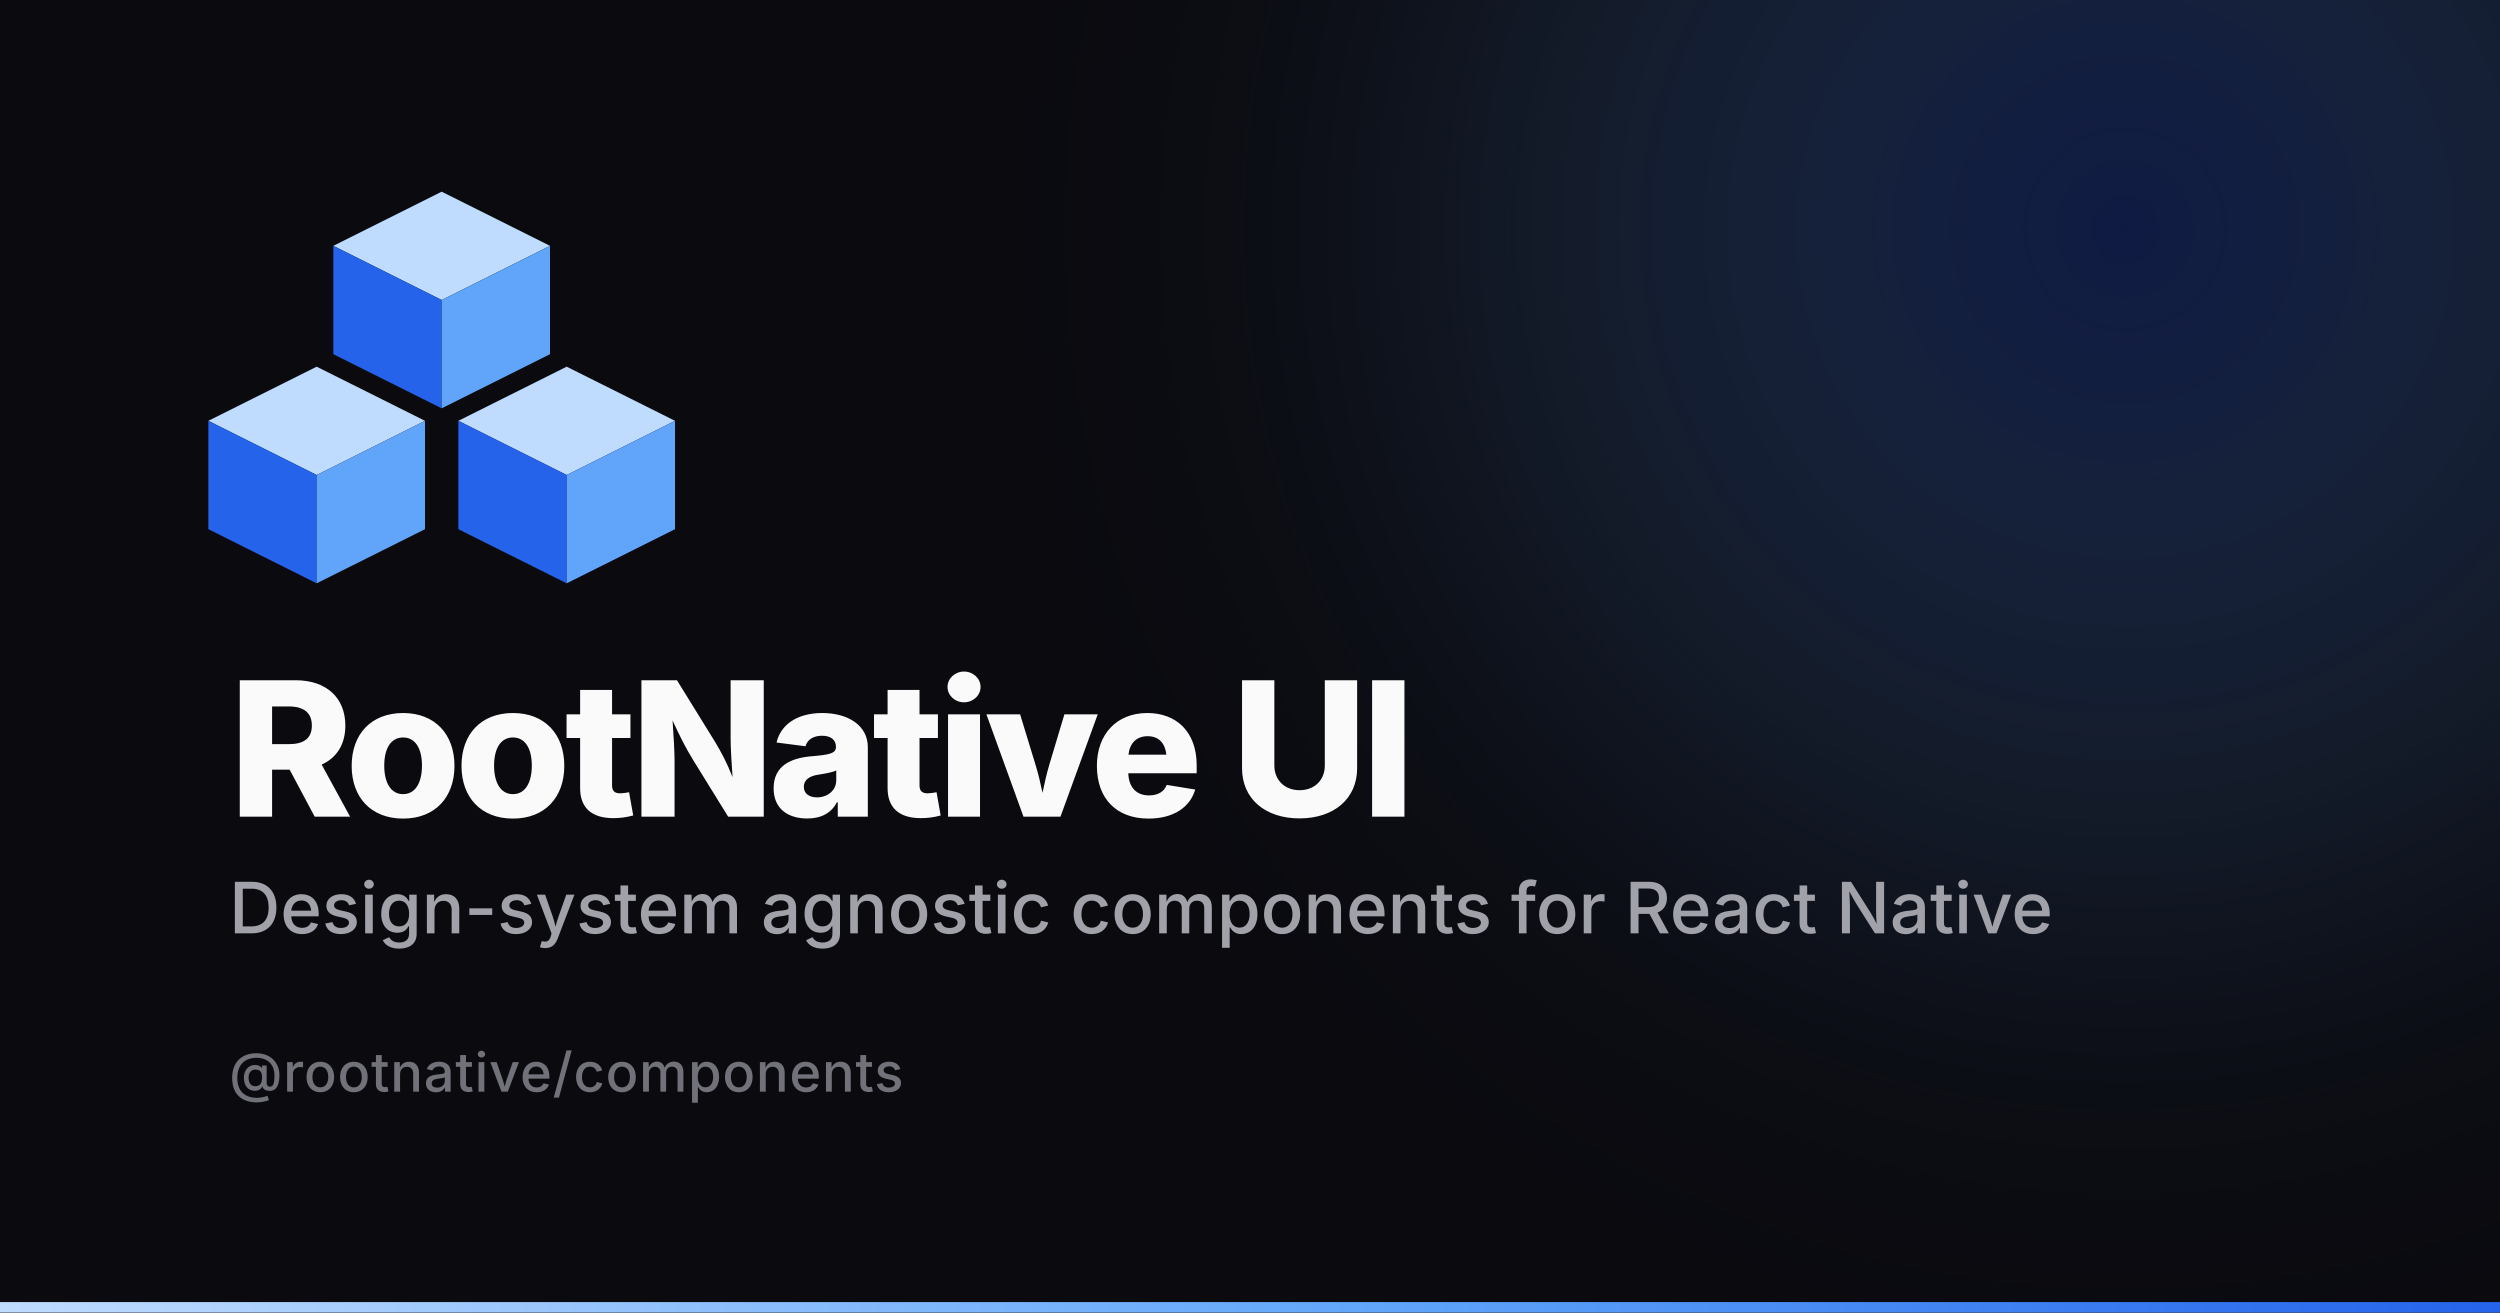
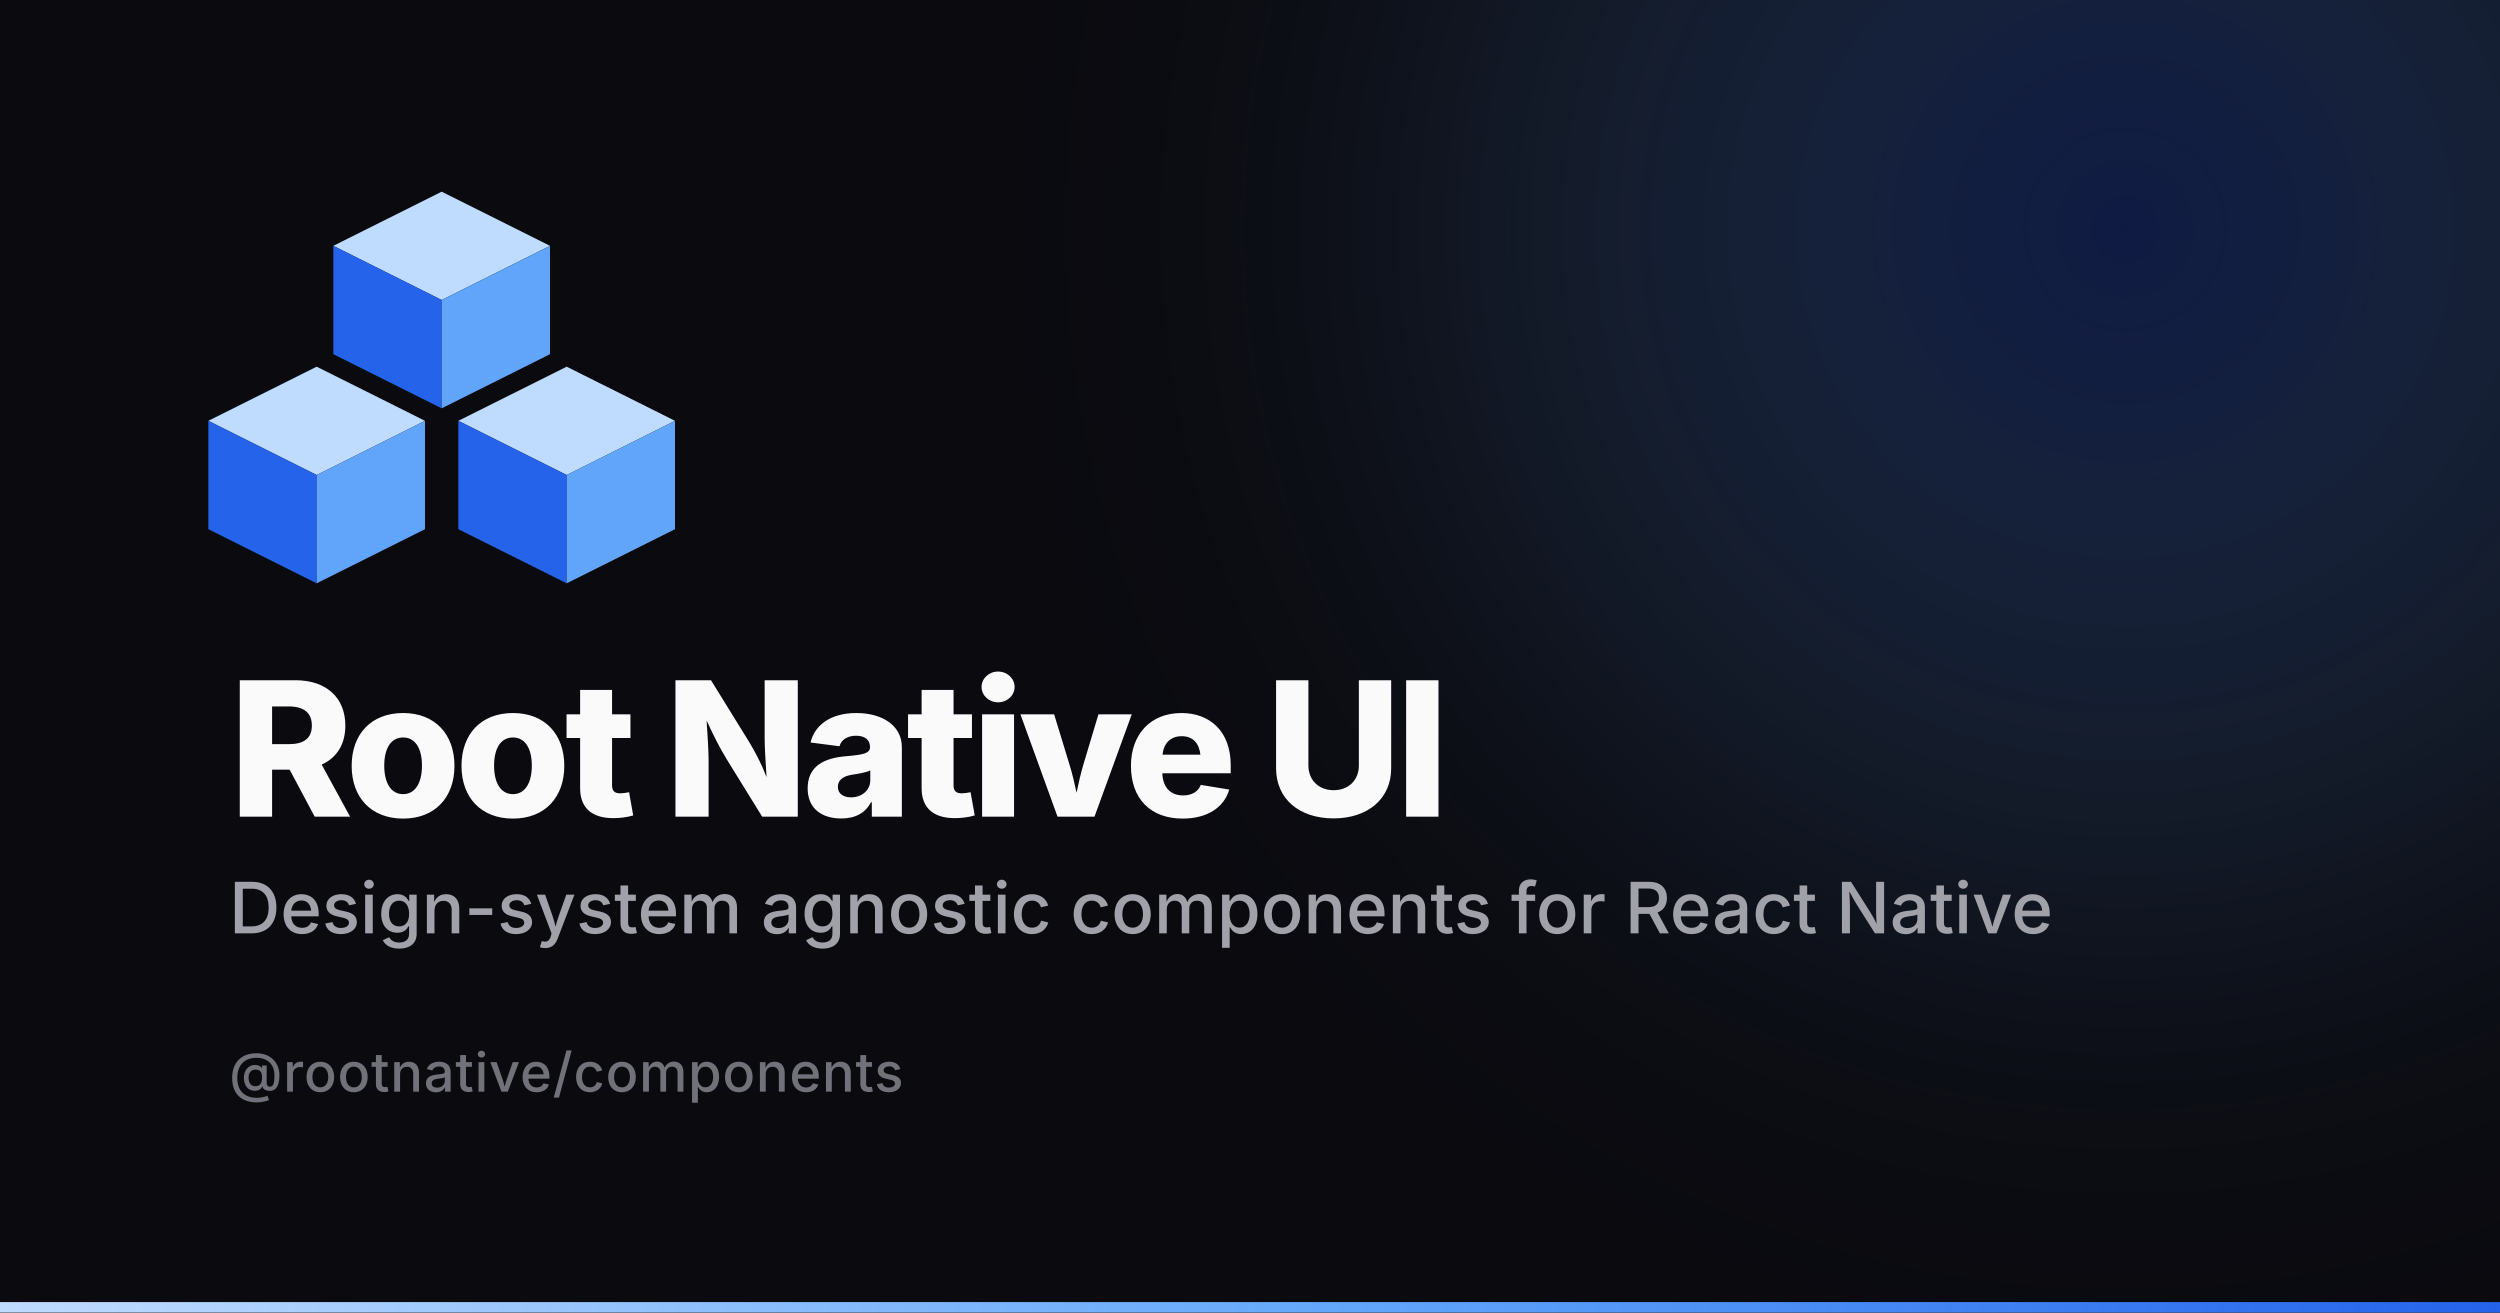
<svg xmlns="http://www.w3.org/2000/svg" width="1200" height="630" viewBox="0 0 1200 630" fill="none">
  <defs>
    <linearGradient id="cardBar" gradientUnits="userSpaceOnUse" x1="0" y1="0" x2="1200" y2="0">
      <stop offset="0" stop-color="#bfdbfe" />
      <stop offset="0.55" stop-color="#60a5fa" />
      <stop offset="1" stop-color="#2563eb" />
    </linearGradient>
    <radialGradient id="cardGlow" gradientUnits="userSpaceOnUse" cx="1020" cy="110" r="560">
      <stop offset="0" stop-color="#1739a8" stop-opacity="0.34" />
      <stop offset="0.55" stop-color="#60a5fa" stop-opacity="0.09" />
      <stop offset="1" stop-color="#0a0a0f" stop-opacity="0" />
    </radialGradient>
  </defs>
  <rect width="1200" height="630" fill="#0a0a0f" />
  <g transform="translate(0 0)">
    <rect width="1200" height="630" fill="#0a0a0f" />
    <rect width="1200" height="630" fill="url(#cardGlow)" />
    <rect y="625" width="1200" height="5" fill="url(#cardBar)" />
    <g transform="translate(84 74) scale(4.0)">
      <g>
        <path d="M 17 25.5 L 30 32 L 17 38.5 L 4 32 Z" fill="#bfdbfe" />
        <path d="M 4 32 L 17 38.5 L 17 51.5 L 4 45 Z" fill="#2563eb" />
        <path d="M 17 38.5 L 30 32 L 30 45 L 17 51.5 Z" fill="#60a5fa" />
        <path d="M 47 25.5 L 60 32 L 47 38.5 L 34 32 Z" fill="#bfdbfe" />
        <path d="M 34 32 L 47 38.5 L 47 51.5 L 34 45 Z" fill="#2563eb" />
        <path d="M 47 38.5 L 60 32 L 60 45 L 47 51.5 Z" fill="#60a5fa" />
        <path d="M 32 4.5 L 45 11 L 32 17.5 L 19 11 Z" fill="#bfdbfe" />
        <path d="M 19 11 L 32 17.5 L 32 30.5 L 19 24 Z" fill="#2563eb" />
        <path d="M 32 17.5 L 45 11 L 45 24 L 32 30.5 Z" fill="#60a5fa" />
      </g>
    </g>
-     <text x="110" y="392" font-family="Inter, -apple-system, BlinkMacSystemFont, 'Segoe UI', Helvetica, Arial, sans-serif" font-size="90" font-weight="800" letter-spacing="-3" fill="#fafafa">RootNative UI</text>
+     <text x="110" y="392" font-family="Inter, -apple-system, BlinkMacSystemFont, 'Segoe UI', Helvetica, Arial, sans-serif" font-size="90" font-weight="800" letter-spacing="-3" fill="#fafafa">Root Native UI</text>
    <text x="110" y="448" font-family="Inter, -apple-system, BlinkMacSystemFont, 'Segoe UI', Helvetica, Arial, sans-serif" font-size="34" font-weight="500" fill="#a1a1aa">Design-system agnostic components for React Native</text>
    <text x="110" y="524" font-family="Inter, -apple-system, BlinkMacSystemFont, 'Segoe UI', Helvetica, Arial, sans-serif" font-size="26" font-weight="500" letter-spacing="0.4" fill="#71717a">@rootnative/components</text>
  </g>
</svg>
